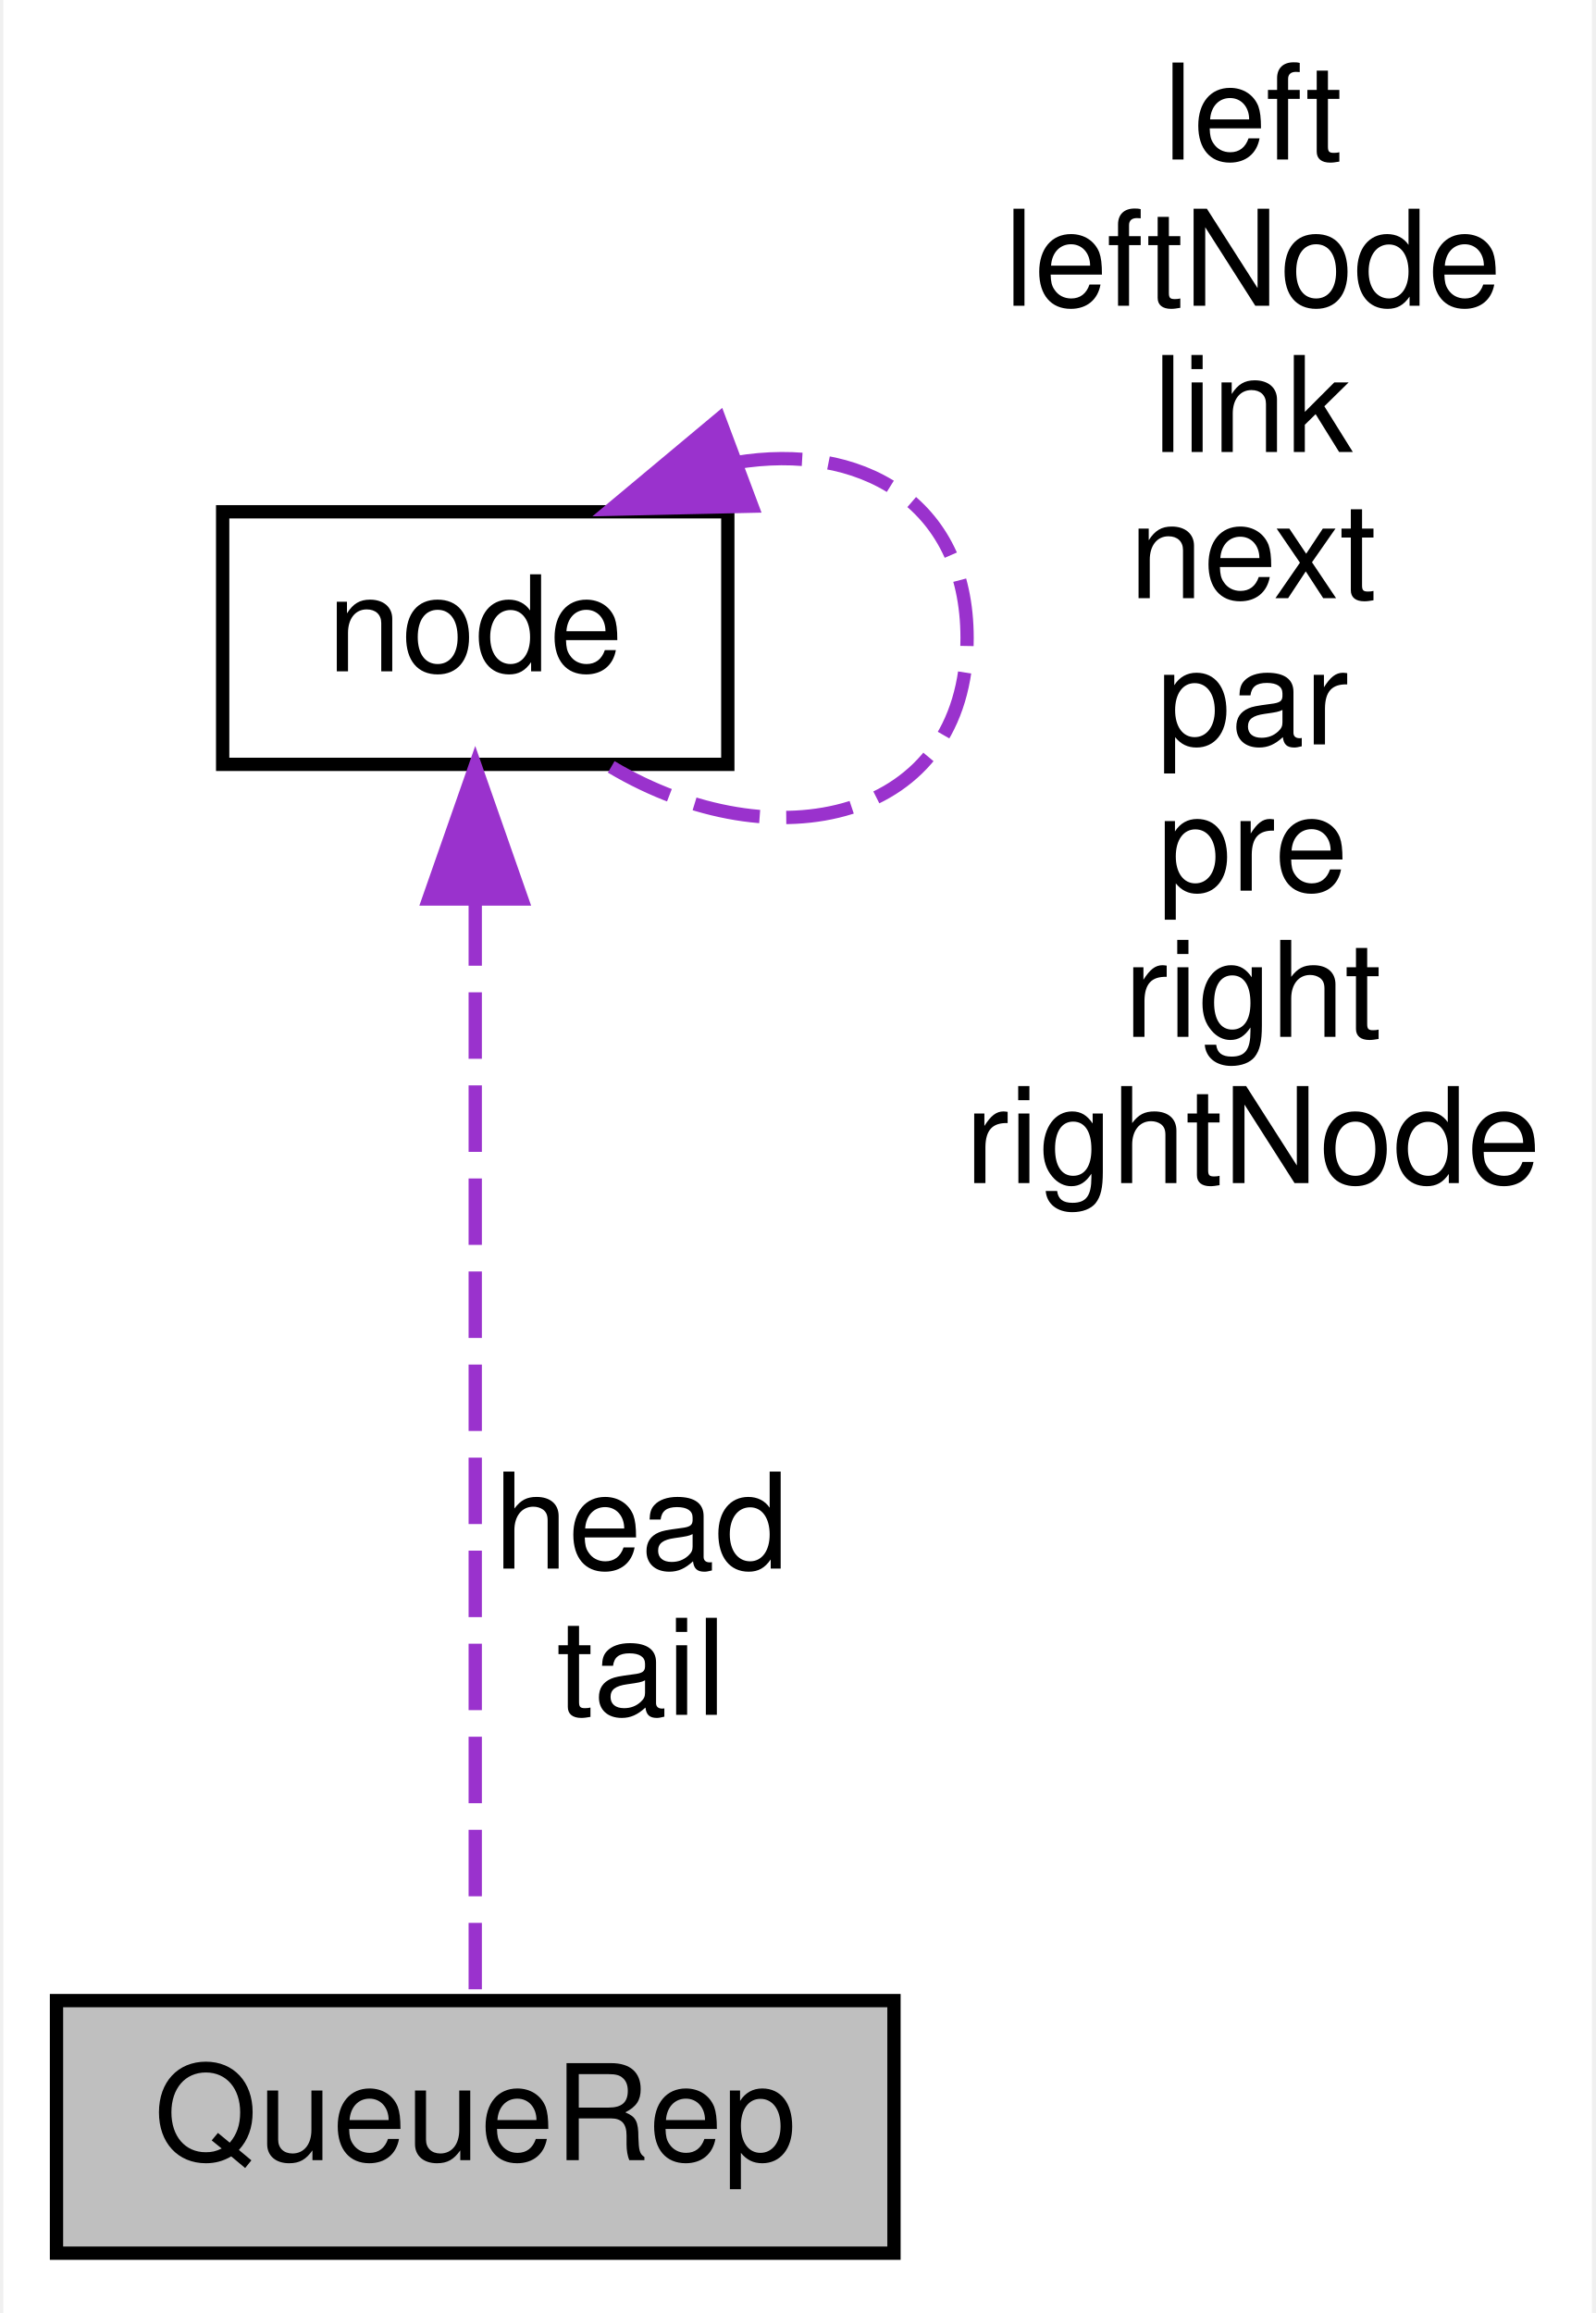
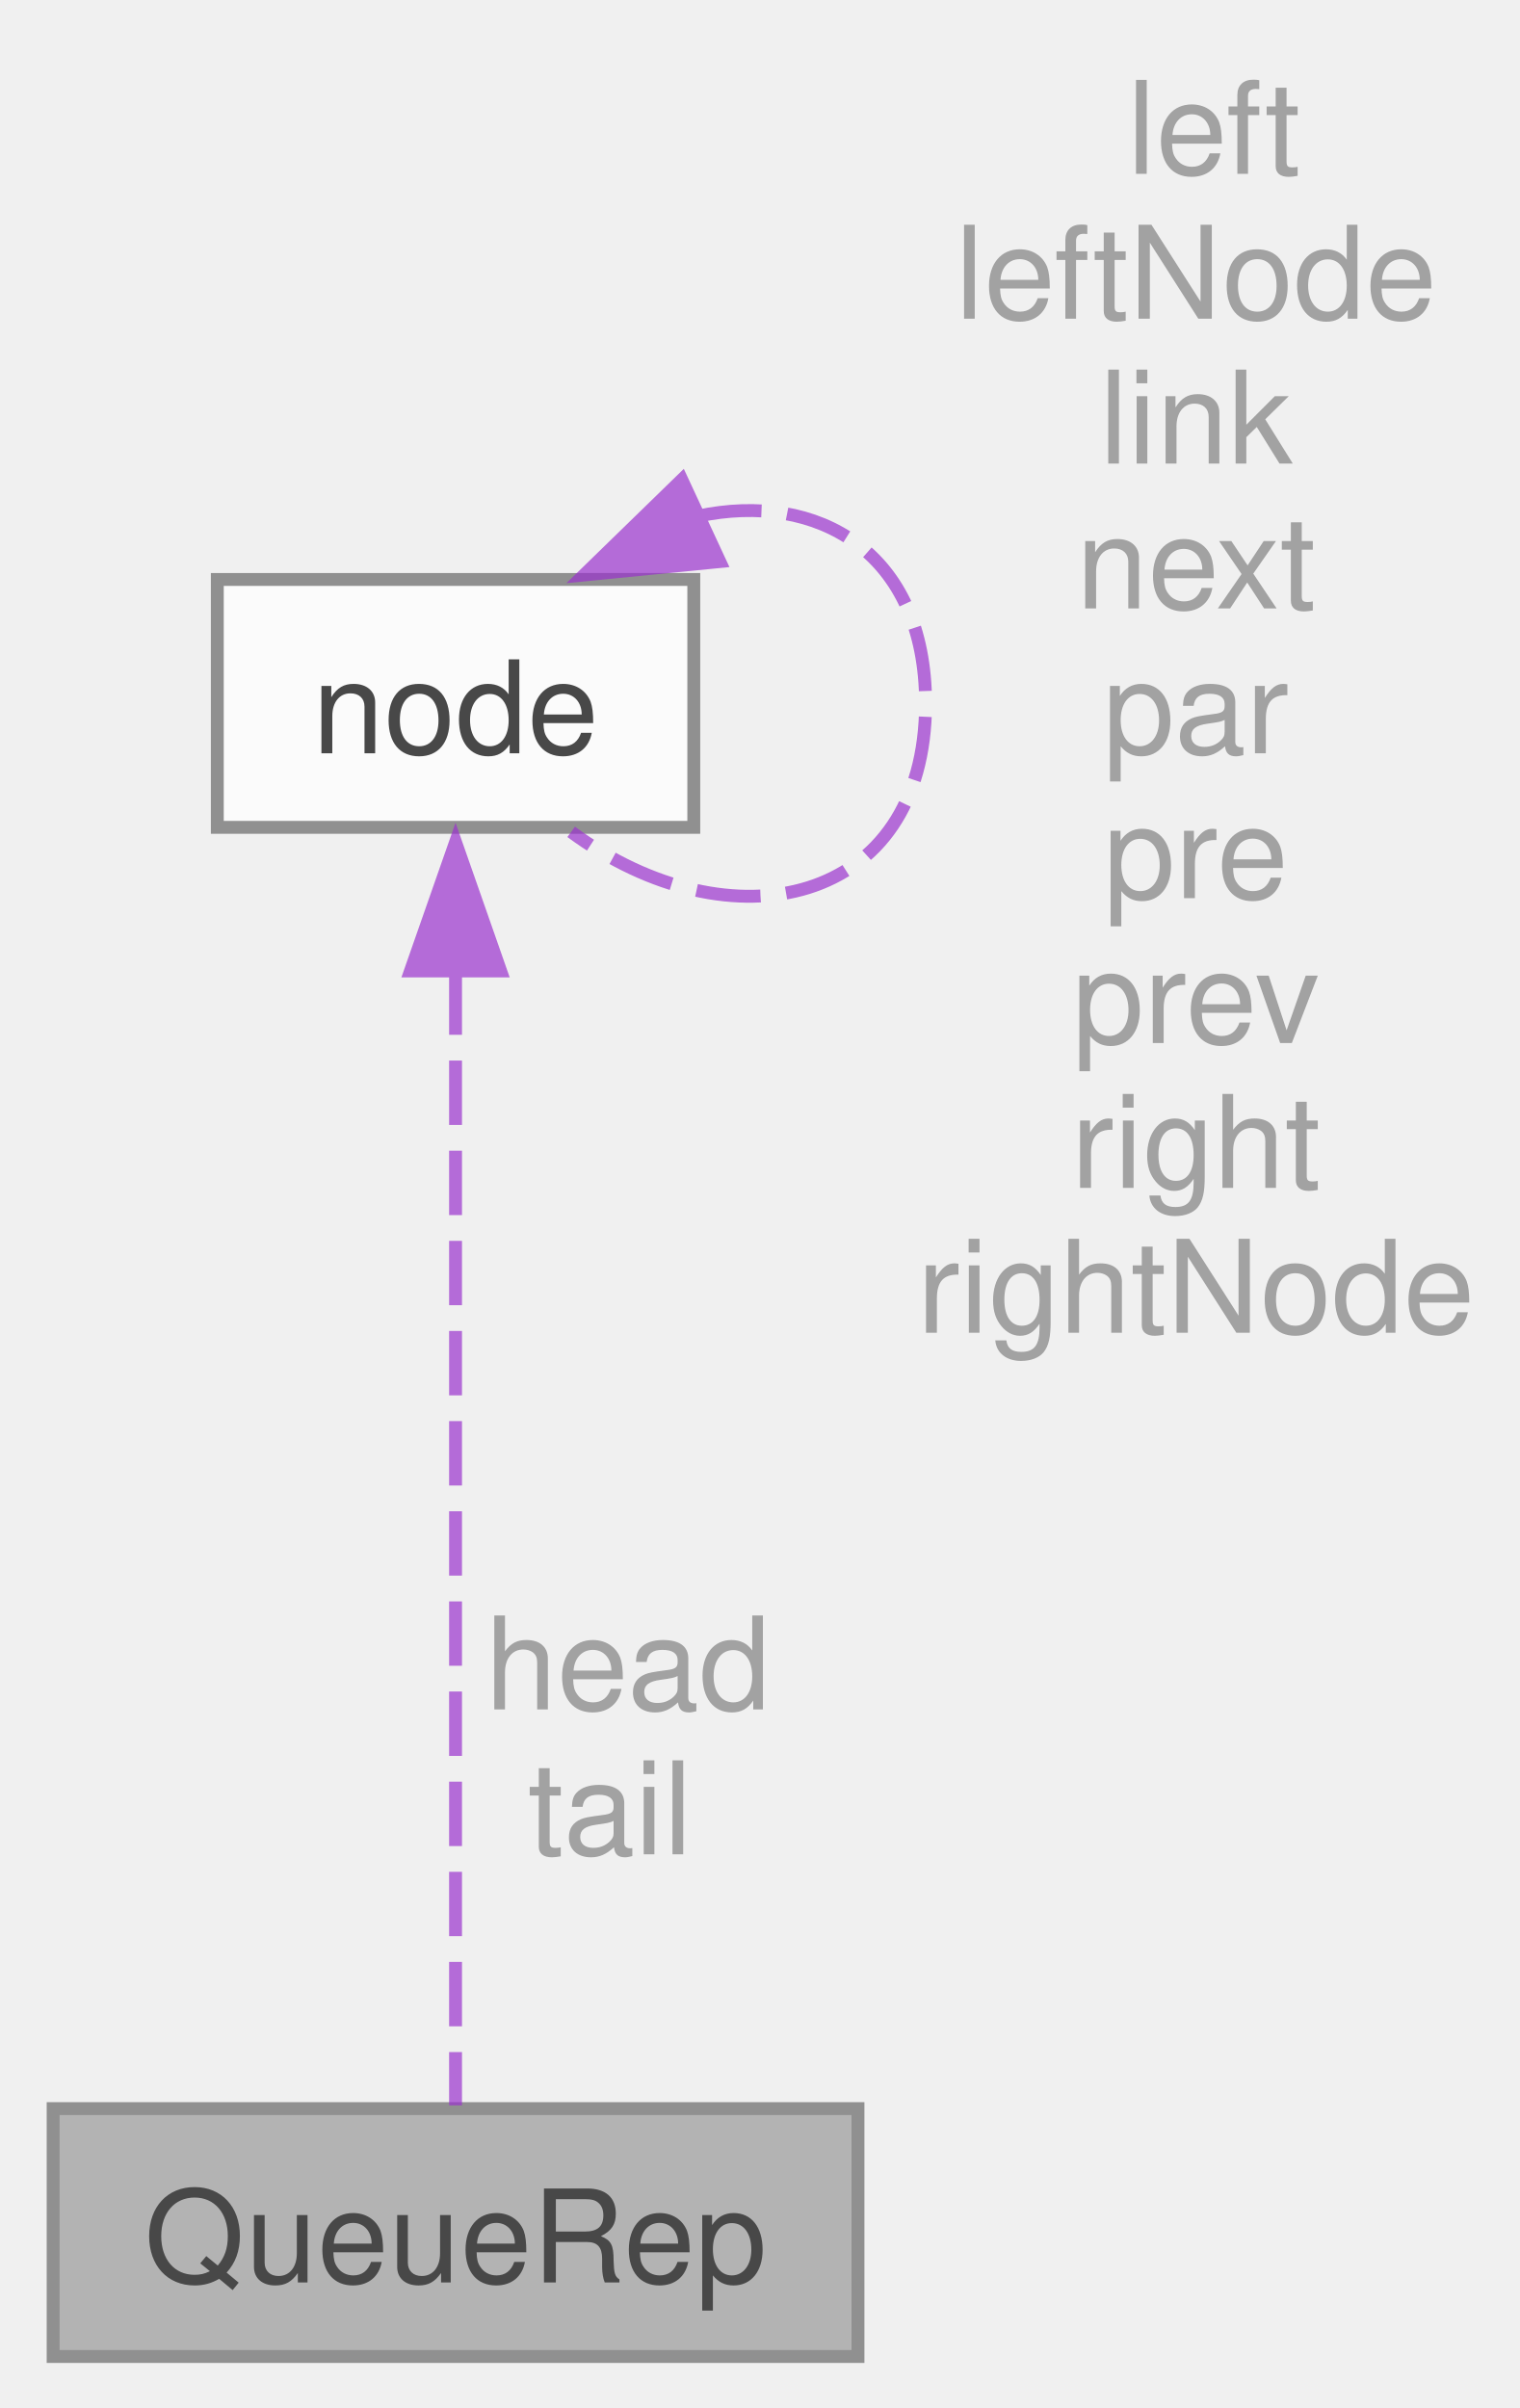
- <svg xmlns="http://www.w3.org/2000/svg" xmlns:xlink="http://www.w3.org/1999/xlink" width="120pt" height="174pt" viewBox="0.00 0.00 119.50 174.00">
-   <g id="graph0" class="graph" transform="scale(1 1) rotate(0) translate(4 170)">
-     <polygon fill="white" stroke="transparent" points="-4,4 -4,-170 115.5,-170 115.5,4 -4,4" />
-     <g id="node1" class="node">
-       <g id="a_node1">
-         <a xlink:title=" ">
-           <polygon fill="#bfbfbf" stroke="black" points="0,-0.5 0,-19.5 63,-19.5 63,-0.5 0,-0.5" />
-           <text text-anchor="middle" x="31.5" y="-7.5" font-family="Helvetica,sans-Serif" font-size="10.00">QueueRep</text>
-         </a>
+ <svg xmlns="http://www.w3.org/2000/svg" xmlns:xlink="http://www.w3.org/1999/xlink" width="118pt" height="187pt" viewBox="0.00 0.00 117.75 187.00">
+   <svg id="main" version="1.1" xml:space="preserve">
+     <style type="text/css">
+ .node, .edge {opacity: 0.7;}
+ .node.selected, .edge.selected {opacity: 1;}
+ .edge:hover path { stroke: red; }
+ .edge:hover polygon { stroke: red; fill: red; }
+ </style>
+     <svg id="graph" class="graph">
+       <g id="graph0" class="graph" transform="scale(1 1) rotate(0) translate(4 183)">
+         <g id="Node000001" class="node">
+           <g id="a_Node000001">
+             <a xlink:title=" ">
+               <polygon fill="#999999" stroke="#666666" points="62.5,-19.25 0,-19.25 0,0 62.5,0 62.5,-19.25" />
+               <text text-anchor="middle" x="31.25" y="-5.75" font-family="Helvetica,sans-Serif" font-size="10.00">QueueRep</text>
+             </a>
+           </g>
+         </g>
+         <g id="Node000002" class="node">
+           <g id="a_Node000002">
+             <a xlink:href="../../d5/da1/structnode.html" target="_top" xlink:title="Node, the basic data structure in the tree.">
+               <polygon fill="white" stroke="#666666" points="49.75,-138 12.75,-138 12.75,-118.75 49.75,-118.75 49.75,-138" />
+               <text text-anchor="middle" x="31.25" y="-124.5" font-family="Helvetica,sans-Serif" font-size="10.00">node</text>
+             </a>
+           </g>
+         </g>
+         <g id="edge1_Node000001_Node000002" class="edge">
+           <g id="a_edge1_Node000001_Node000002">
+             <a xlink:title=" ">
+               <path fill="none" stroke="#9a32cd" stroke-dasharray="5,2" d="M31.25,-107.64C31.25,-81.96 31.25,-38.19 31.25,-19.5" />
+               <polygon fill="#9a32cd" stroke="#9a32cd" points="27.75,-107.6 31.25,-117.6 34.75,-107.6 27.75,-107.6" />
+             </a>
+           </g>
+           <text text-anchor="middle" x="43.25" y="-50.25" font-family="Helvetica,sans-Serif" font-size="10.00" fill="grey"> head</text>
+           <text text-anchor="middle" x="43.25" y="-39" font-family="Helvetica,sans-Serif" font-size="10.00" fill="grey">tail</text>
+         </g>
+         <g id="edge2_Node000002_Node000002" class="edge">
+           <g id="a_edge2_Node000002_Node000002">
+             <a xlink:title=" ">
+               <path fill="none" stroke="#9a32cd" stroke-dasharray="5,2" d="M50.04,-142.91C59.4,-144.92 67.75,-140.07 67.75,-128.38 67.75,-112.62 52.6,-109.29 40.23,-118.4" />
+               <polygon fill="#9a32cd" stroke="#9a32cd" points="51.77,-139.39 41.23,-138.35 48.82,-145.74 51.77,-139.39" />
+             </a>
+           </g>
+           <text text-anchor="middle" x="88.75" y="-169.5" font-family="Helvetica,sans-Serif" font-size="10.00" fill="grey"> left</text>
+           <text text-anchor="middle" x="88.75" y="-158.25" font-family="Helvetica,sans-Serif" font-size="10.00" fill="grey">leftNode</text>
+           <text text-anchor="middle" x="88.75" y="-147" font-family="Helvetica,sans-Serif" font-size="10.00" fill="grey">link</text>
+           <text text-anchor="middle" x="88.75" y="-135.75" font-family="Helvetica,sans-Serif" font-size="10.00" fill="grey">next</text>
+           <text text-anchor="middle" x="88.75" y="-124.5" font-family="Helvetica,sans-Serif" font-size="10.00" fill="grey">par</text>
+           <text text-anchor="middle" x="88.75" y="-113.25" font-family="Helvetica,sans-Serif" font-size="10.00" fill="grey">pre</text>
+           <text text-anchor="middle" x="88.75" y="-102" font-family="Helvetica,sans-Serif" font-size="10.00" fill="grey">prev</text>
+           <text text-anchor="middle" x="88.75" y="-90.75" font-family="Helvetica,sans-Serif" font-size="10.00" fill="grey">right</text>
+           <text text-anchor="middle" x="88.75" y="-79.5" font-family="Helvetica,sans-Serif" font-size="10.00" fill="grey">rightNode</text>
+         </g>
      </g>
-     </g>
-     <g id="node2" class="node">
-       <g id="a_node2">
-         <a xlink:href="../../d5/da1/structnode.html" target="_top" xlink:title="Node, the basic data structure in the tree.">
-           <polygon fill="white" stroke="black" points="12.5,-112.5 12.5,-131.5 50.5,-131.5 50.5,-112.5 12.5,-112.5" />
-           <text text-anchor="middle" x="31.5" y="-119.5" font-family="Helvetica,sans-Serif" font-size="10.00">node</text>
-         </a>
-       </g>
-     </g>
-     <g id="edge1" class="edge">
-       <path fill="none" stroke="#9a32cd" stroke-dasharray="5,2" d="M31.5,-102.35C31.5,-78.25 31.5,-37.31 31.5,-19.59" />
-       <polygon fill="#9a32cd" stroke="#9a32cd" points="28,-102.37 31.5,-112.37 35,-102.37 28,-102.37" />
-       <text text-anchor="middle" x="44" y="-52" font-family="Helvetica,sans-Serif" font-size="10.00"> head</text>
-       <text text-anchor="middle" x="44" y="-41" font-family="Helvetica,sans-Serif" font-size="10.00">tail</text>
-     </g>
-     <g id="edge2" class="edge">
-       <path fill="none" stroke="#9a32cd" stroke-dasharray="5,2" d="M51.11,-135.2C60.37,-136.74 68.5,-132.34 68.5,-122 68.5,-108.22 54.04,-104.99 41.73,-112.31" />
-       <polygon fill="#9a32cd" stroke="#9a32cd" points="52.32,-131.92 41.73,-131.69 49.86,-138.48 52.32,-131.92" />
-       <text text-anchor="middle" x="90" y="-158" font-family="Helvetica,sans-Serif" font-size="10.00"> left</text>
-       <text text-anchor="middle" x="90" y="-147" font-family="Helvetica,sans-Serif" font-size="10.00">leftNode</text>
-       <text text-anchor="middle" x="90" y="-136" font-family="Helvetica,sans-Serif" font-size="10.00">link</text>
-       <text text-anchor="middle" x="90" y="-125" font-family="Helvetica,sans-Serif" font-size="10.00">next</text>
-       <text text-anchor="middle" x="90" y="-114" font-family="Helvetica,sans-Serif" font-size="10.00">par</text>
-       <text text-anchor="middle" x="90" y="-103" font-family="Helvetica,sans-Serif" font-size="10.00">pre</text>
-       <text text-anchor="middle" x="90" y="-92" font-family="Helvetica,sans-Serif" font-size="10.00">right</text>
-       <text text-anchor="middle" x="90" y="-81" font-family="Helvetica,sans-Serif" font-size="10.00">rightNode</text>
-     </g>
-   </g>
+     </svg>
+   </svg>
+   <style type="text/css">
+ 
+ [data-mouse-over-selected='false'] { opacity: 0.7; }
+ [data-mouse-over-selected='true']  { opacity: 1.0; }
+ 
+ </style>
</svg>
